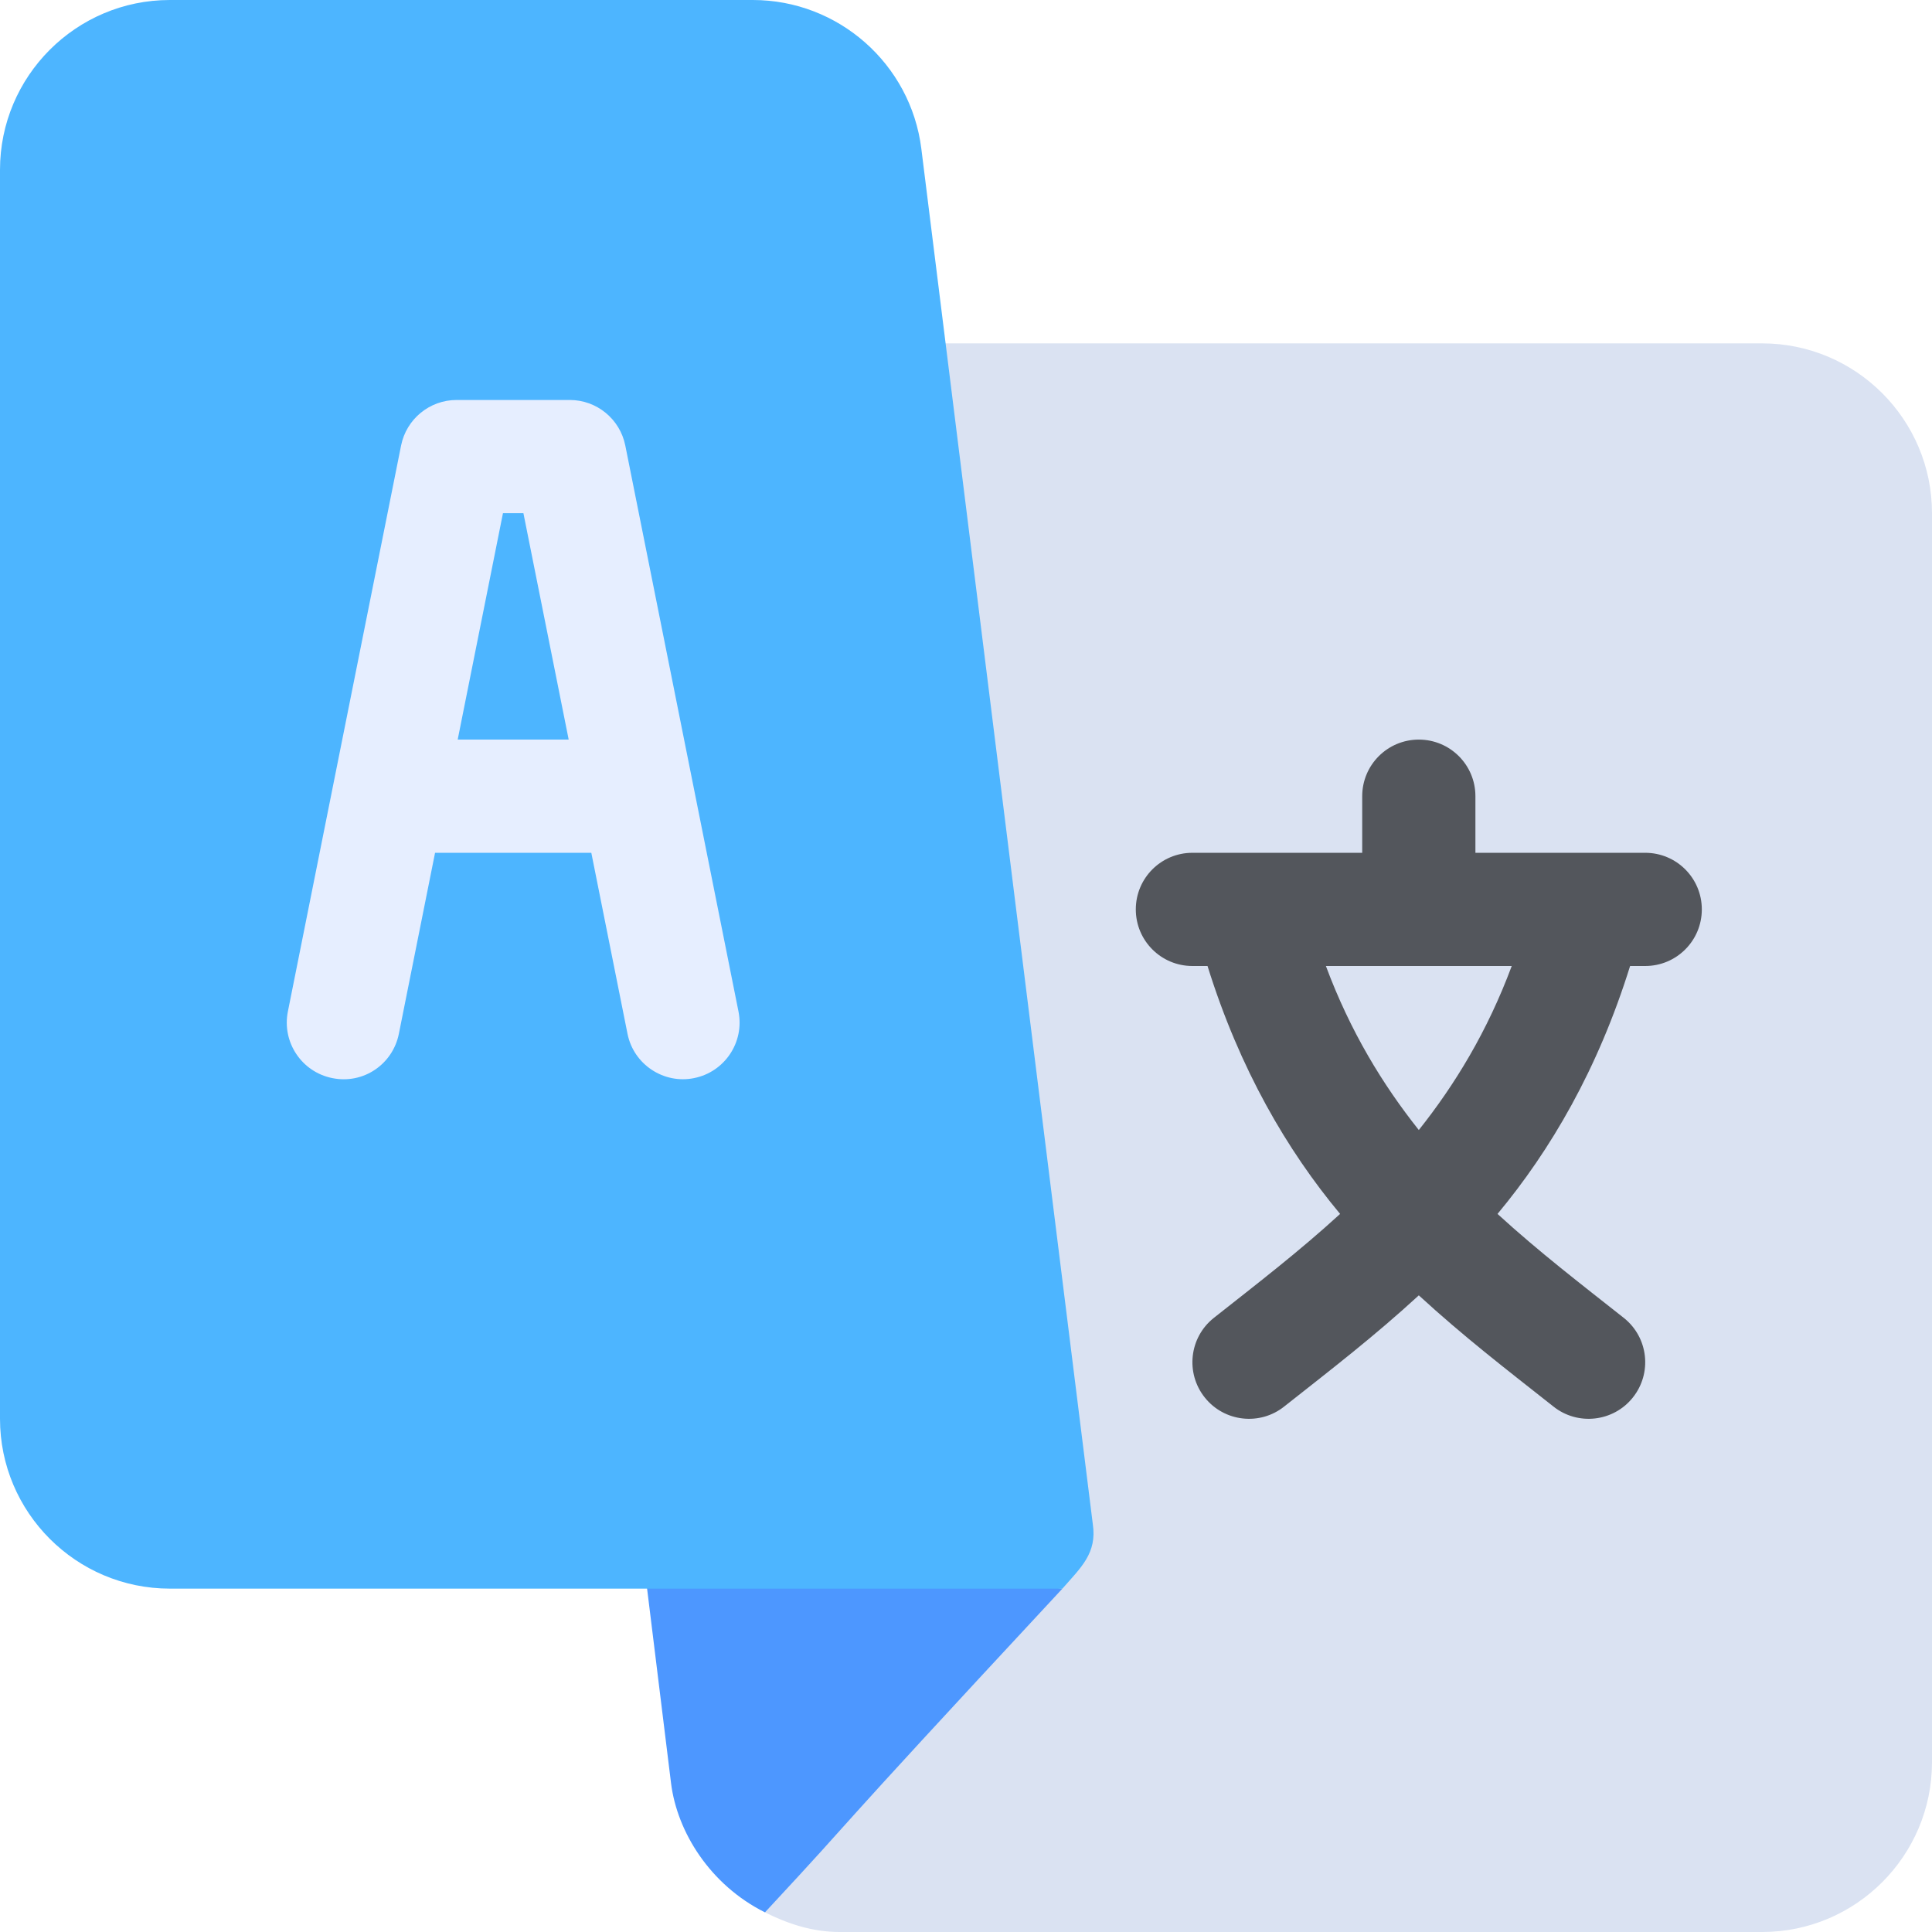
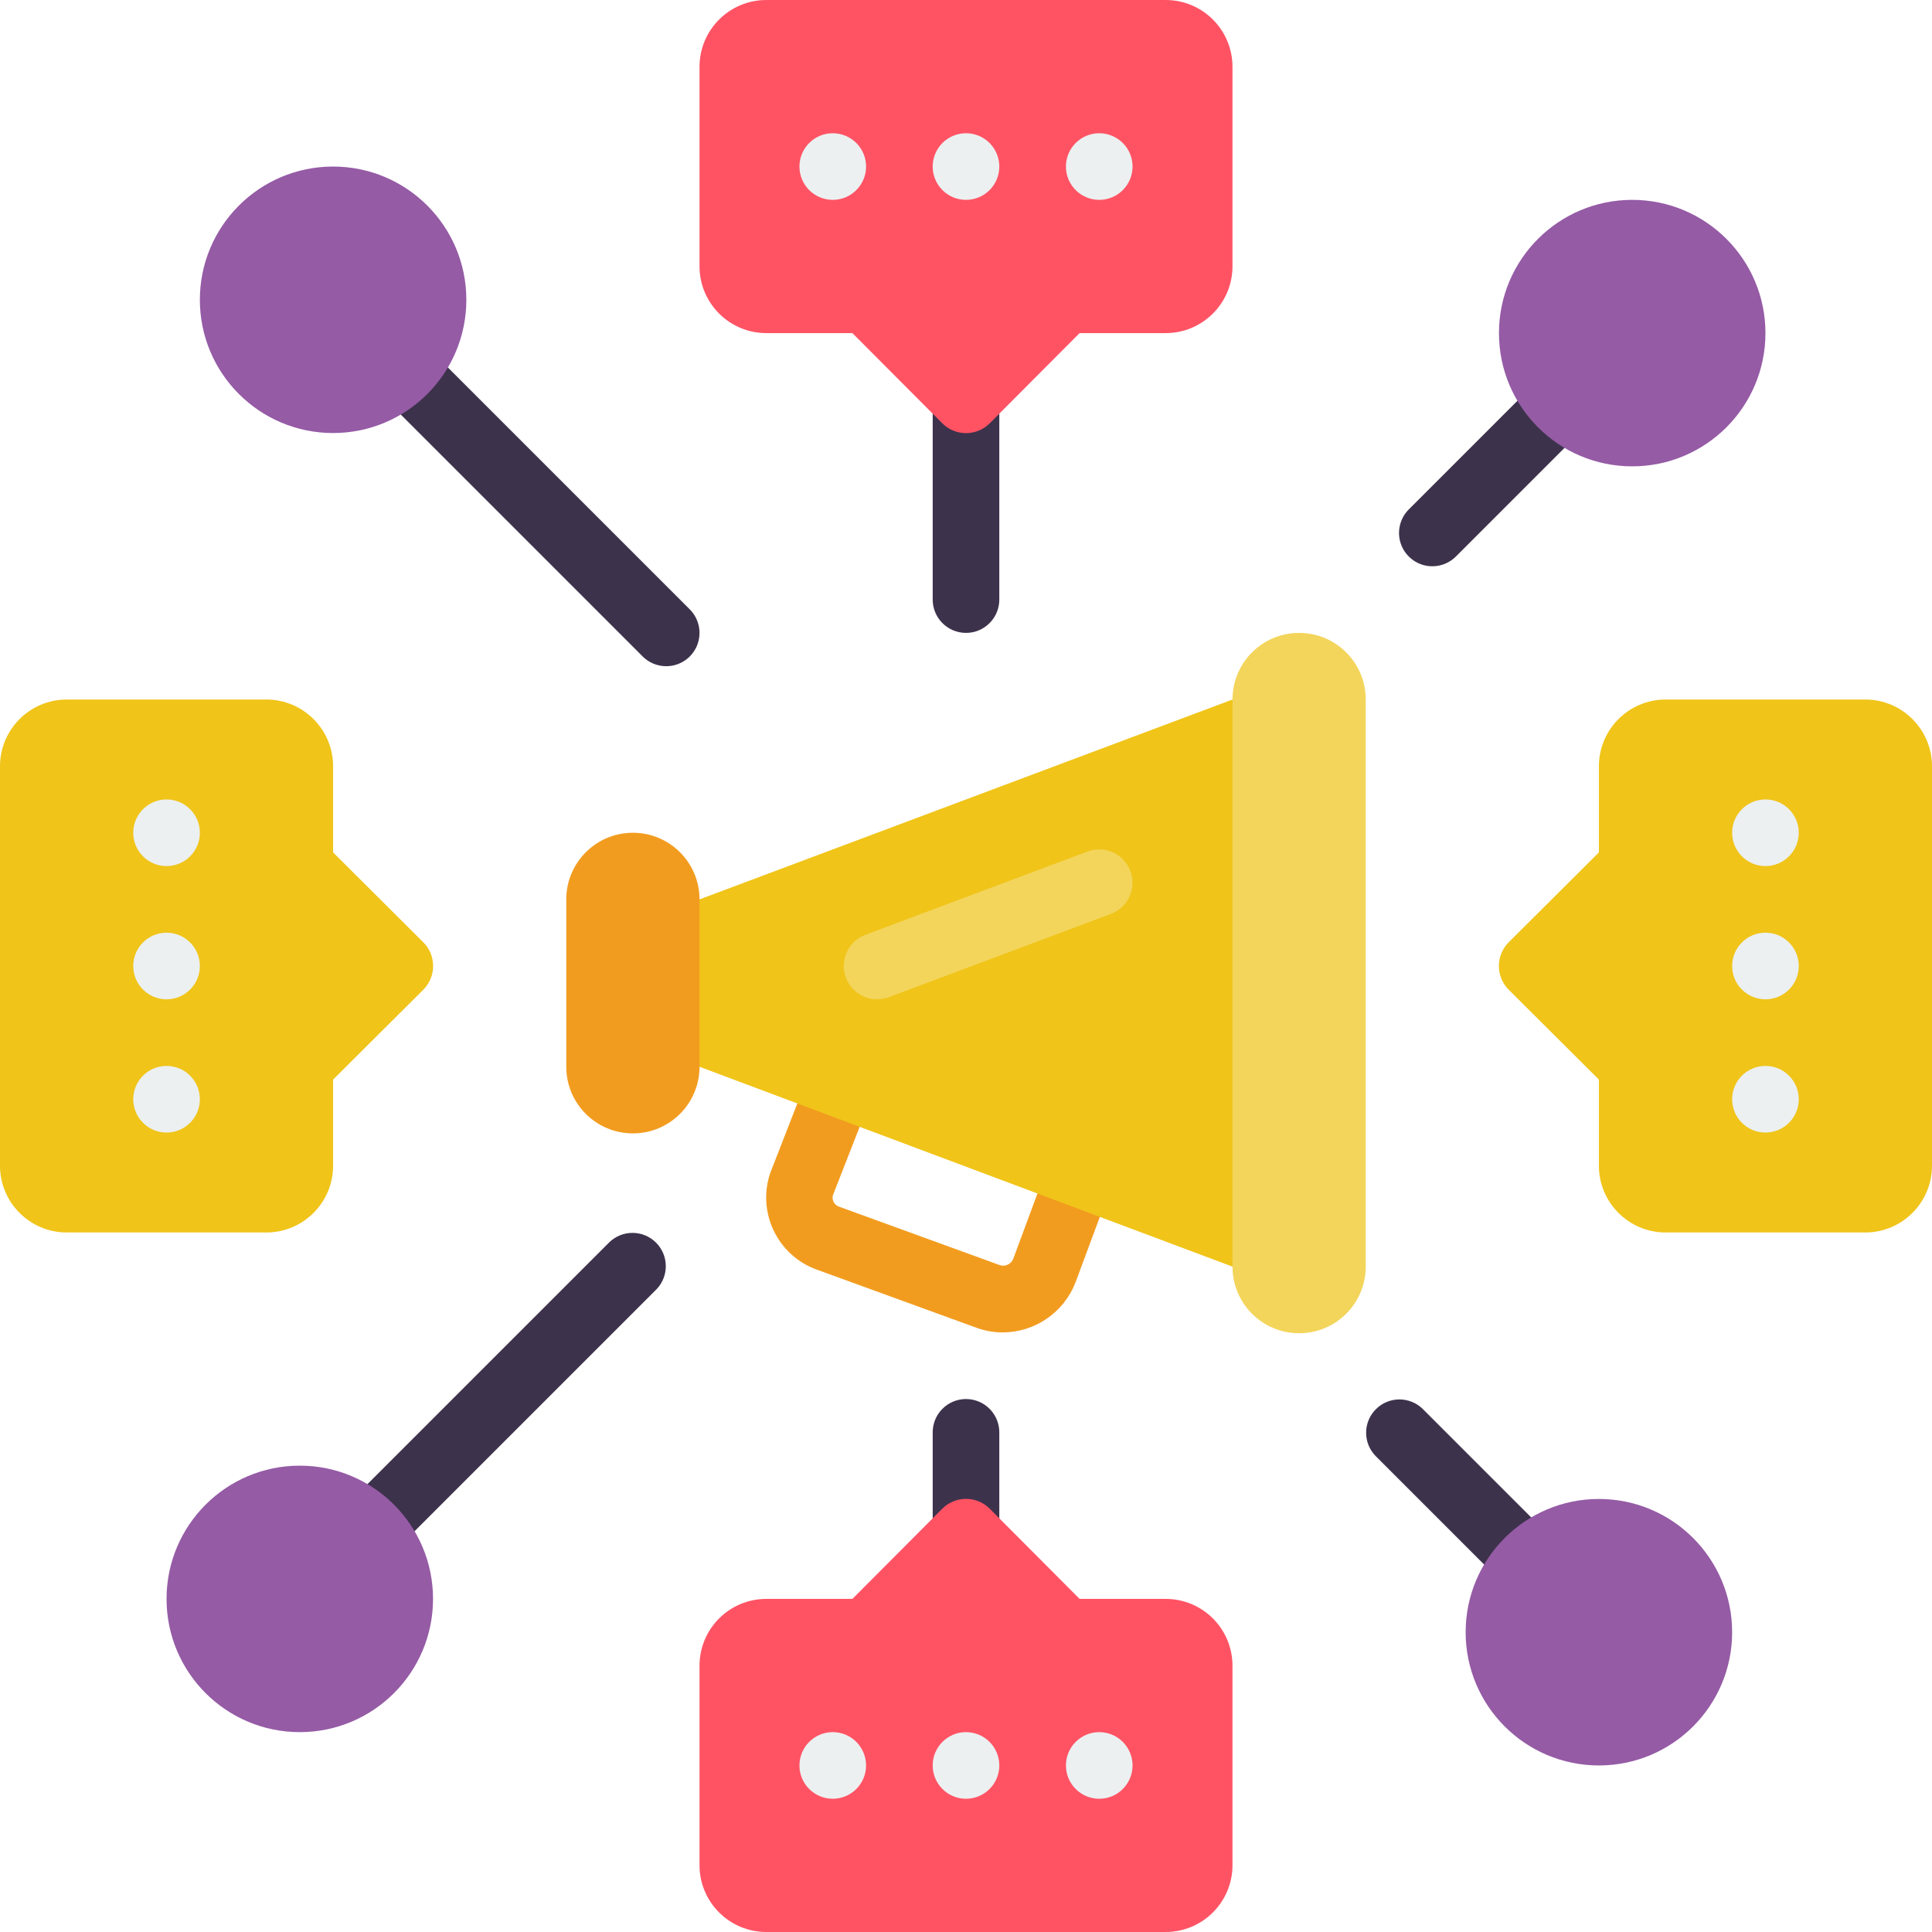
- <svg xmlns="http://www.w3.org/2000/svg" version="1.1" id="Layer_1" x="0px" y="0px" viewBox="0 0 512 512" style="enable-background:new 0 0 512 512;" xml:space="preserve">
-   <path style="fill:#DAE2F2;" d="M467,91H237.25l-34.528,415.796c6.068,3.034,12.594,5.204,19.763,5.204H467c24.814,0,45-20.186,45-45  V136C512,111.186,491.814,91,467,91z" />
-   <path style="fill:#4D97FF;" d="M169.867,407.86l7.969,64.721c1.6,12.854,10.3,26.922,24.886,34.215  c29.167-31.374,9.614-11.341,78.829-85.796L169.867,407.86z" />
-   <path style="fill:#4DB5FF;" d="M281.551,421c4.907-5.608,9.211-9.373,8.053-17.095l-45.44-364.486  C241.366,16.948,222.162,0,199.516,0H45C20.186,0,0,20.186,0,45v331c0,24.814,20.186,45,45,45C123.402,421,202.898,421,281.551,421z  " />
-   <path style="fill:#E6EEFF;" d="M165.707,118.056C164.301,111.054,158.148,106,151,106h-30c-7.148,0-13.301,5.054-14.707,12.056  l-30,150c-1.626,8.13,3.647,16.025,11.763,17.651c8.218,1.685,16.04-3.647,17.651-11.763L115.294,226h41.411l9.587,47.944  c1.641,8.237,9.697,13.4,17.651,11.763c8.115-1.626,13.389-9.521,11.763-17.651L165.707,118.056z M121.293,196l11.997-60h5.42  l11.997,60H121.293z" />
-   <path style="fill:#53565C;" d="M436,226h-45v-15c0-8.291-6.709-15-15-15s-15,6.709-15,15v15h-45c-8.291,0-15,6.709-15,15  s6.709,15,15,15h4.006c8.535,27.383,21.07,48.81,35.136,65.702c-11.019,10.074-21.802,18.339-33.518,27.594  c-6.459,5.171-7.514,14.604-2.328,21.079c5.162,6.465,14.632,7.514,21.078,2.329c12.73-10.047,23.679-18.456,35.626-29.421  c11.947,10.966,22.896,19.375,35.624,29.421c6.448,5.185,15.918,4.136,21.08-2.329c5.186-6.475,4.131-15.908-2.33-21.079  c-11.715-9.255-22.498-17.52-33.517-27.594c14.066-16.891,26.602-38.318,35.136-65.702H436c8.291,0,15-6.709,15-15  S444.291,226,436,226z M376,299.467c-9.534-11.984-18.149-26.069-24.626-43.467h49.252C394.149,273.399,385.534,287.483,376,299.467  z" />
-   <g>
- </g>
-   <g>
- </g>
-   <g>
- </g>
-   <g>
- </g>
-   <g>
- </g>
-   <g>
- </g>
-   <g>
- </g>
-   <g>
- </g>
-   <g>
- </g>
-   <g>
- </g>
-   <g>
- </g>
-   <g>
- </g>
-   <g>
- </g>
-   <g>
- </g>
-   <g>
- </g>
+ <svg xmlns="http://www.w3.org/2000/svg" height="512" viewBox="0 0 58 58" width="512">
+   <g id="Page-1" fill="none" fill-rule="evenodd">
+     <g id="058---Viral-Marketing" fill-rule="nonzero">
+       <path id="Shape" d="m20 20c-.265-0-.52-.105-.707-.293l-8-8c-.379-.392-.374-1.016.012-1.402.386-.386 1.009-.391 1.402-.012l8 8c.286.286.371.716.217 1.09-.155.374-.519.617-.924.617z" fill="#3d324c" />
+       <path id="Shape" d="m11 47c-.404-0-.769-.244-.924-.617-.155-.374-.069-.804.217-1.09l8-8c.392-.379 1.016-.374 1.402.012s.391 1.009.012 1.402l-8 8c-.187.188-.442.293-.707.293z" fill="#3d324c" />
+       <path id="Shape" d="m46 48c-.265-0-.52-.105-.707-.293l-4-4c-.379-.392-.374-1.016.012-1.402s1.009-.391 1.402-.012l4 4c.286.286.371.716.217 1.09-.155.374-.519.617-.924.617z" fill="#3d324c" />
+       <path id="Shape" d="m43 17c-.404-0-.769-.244-.924-.617-.155-.374-.069-.804.217-1.09l4-4c.392-.379 1.016-.374 1.402.012s.391 1.009.012 1.402l-4 4c-.187.188-.442.293-.707.293z" fill="#3d324c" />
+       <path id="Shape" d="m29 19c-.552 0-1-.448-1-1v-6c0-.552.448-1 1-1s1 .448 1 1v6c0 .552-.448 1-1 1z" fill="#3d324c" />
+       <path id="Shape" d="m29 47c-.552 0-1-.448-1-1v-3c0-.552.448-1 1-1s1 .448 1 1v3c0 .552-.448 1-1 1z" fill="#3d324c" />
+       <path id="Shape" d="m37 2v6c-.003 1.103-.897 1.997-2 2h-2.59l-2.7 2.71c-.393.39-1.027.39-1.42 0l-2.7-2.71h-2.59c-1.103-.003-1.997-.897-2-2v-6c.003-1.103.897-1.997 2-2h12c1.103.003 1.997.897 2 2z" fill="#ff5364" />
+       <path id="Shape" d="m2 21h6c1.103.003 1.997.897 2 2v2.59l2.71 2.7c.39.393.39 1.027 0 1.42l-2.71 2.7v2.59c-.003 1.103-.897 1.997-2 2h-6c-1.103-.003-1.997-.897-2-2v-12c.003-1.103.897-1.997 2-2z" fill="#f0c419" />
+       <path id="Shape" d="m21 56v-6c.003-1.103.897-1.997 2-2h2.59l2.7-2.71c.393-.39 1.027-.39 1.42 0l2.7 2.71h2.59c1.103.003 1.997.897 2 2v6c-.003 1.103-.897 1.997-2 2h-12c-1.103-.003-1.997-.897-2-2z" fill="#ff5364" />
+       <path id="Shape" d="m56 37h-6c-1.103-.003-1.997-.897-2-2v-2.59l-2.71-2.7c-.39-.393-.39-1.027 0-1.42l2.71-2.7v-2.59c.003-1.103.897-1.997 2-2h6c1.103.003 1.997.897 2 2v12c-.003 1.103-.897 1.997-2 2z" fill="#f0c419" />
+       <path id="Shape" d="m30.1 40c-.262 0-.523-.045-.77-.134l-4.813-1.752c-1.176-.427-1.795-1.715-1.394-2.9l1.332-3.417 1.863.727-1.318 3.37c-.03.147.057.292.2.335l4.814 1.751c.164.054.342-.03.405-.191l1.221-3.294 1.875.7-1.228 3.305c-.351.903-1.219 1.498-2.187 1.5z" fill="#f29c1f" />
+       <g fill="#ecf0f1">
+         <circle id="Oval" cx="25" cy="5" r="1" />
+         <circle id="Oval" cx="29" cy="5" r="1" />
+         <circle id="Oval" cx="33" cy="5" r="1" />
+         <circle id="Oval" cx="5" cy="33" r="1" />
+         <circle id="Oval" cx="5" cy="29" r="1" />
+         <circle id="Oval" cx="5" cy="25" r="1" />
+         <circle id="Oval" cx="33" cy="53" r="1" />
+         <circle id="Oval" cx="29" cy="53" r="1" />
+         <circle id="Oval" cx="25" cy="53" r="1" />
+         <circle id="Oval" cx="53" cy="25" r="1" />
+         <circle id="Oval" cx="53" cy="29" r="1" />
+         <circle id="Oval" cx="53" cy="33" r="1" />
+       </g>
+       <path id="Shape" d="m37 21-16 6-1 3 1 2.025 16 6 1-8.025z" fill="#f0c419" />
+       <path id="Shape" d="m26.333 30c-.484.001-.9-.345-.987-.821-.087-.477.181-.947.635-1.116l6.667-2.5c.517-.193 1.094.07 1.287.587s-.07 1.094-.587 1.287l-6.667 2.5c-.112.041-.229.062-.348.063z" fill="#f3d55b" />
+       <circle id="Oval" cx="10" cy="9" fill="#955ba5" r="4" />
+       <circle id="Oval" cx="9" cy="48" fill="#955ba5" r="4" />
+       <circle id="Oval" cx="48" cy="49" fill="#955ba5" r="4" />
+       <circle id="Oval" cx="49" cy="10" fill="#955ba5" r="4" />
+       <rect id="Rectangle-path" fill="#f29c1f" height="9.025" rx="2" width="4" x="17" y="25" />
+       <rect id="Rectangle-path" fill="#f3d55b" height="21.025" rx="2" width="4" x="37" y="19" />
+     </g>
+   </g>
</svg>
